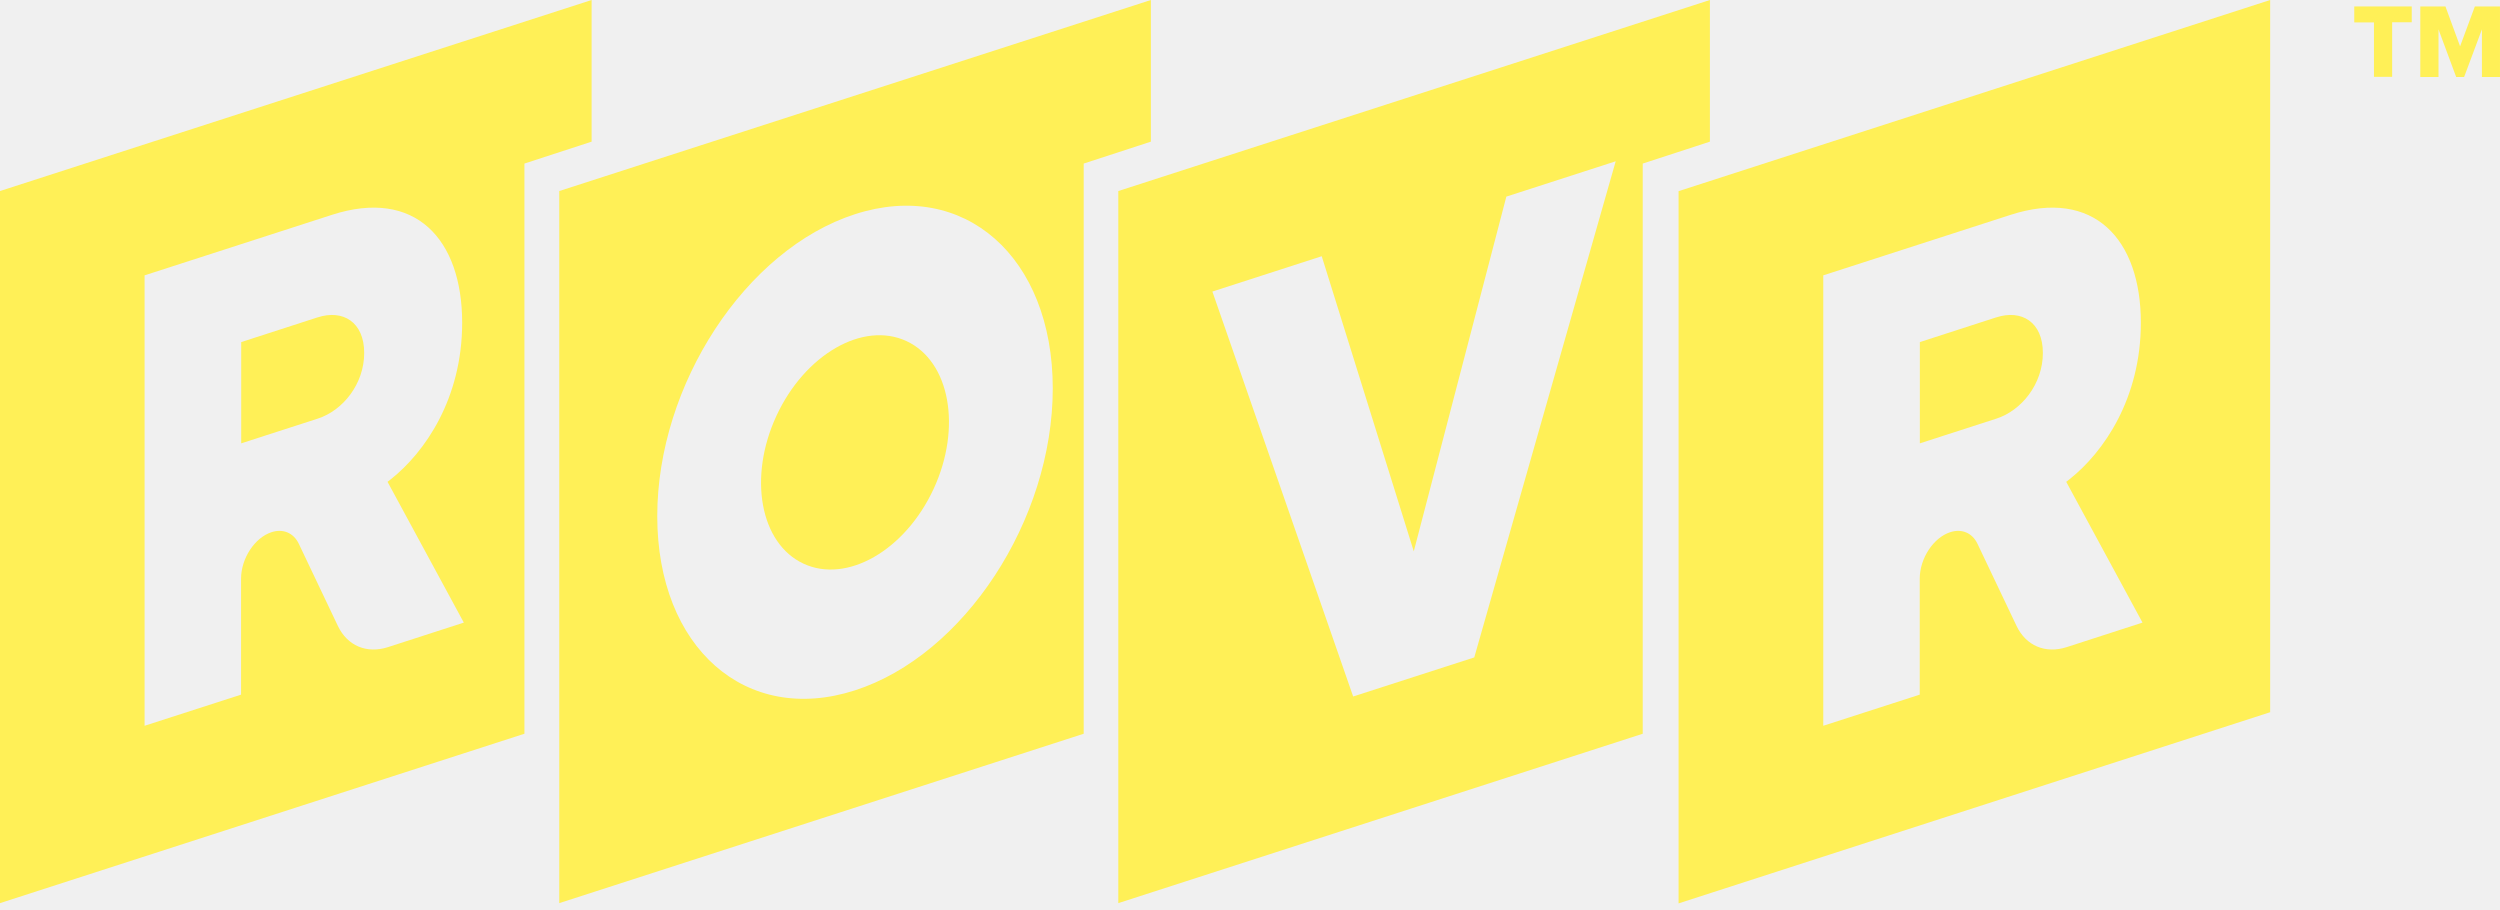
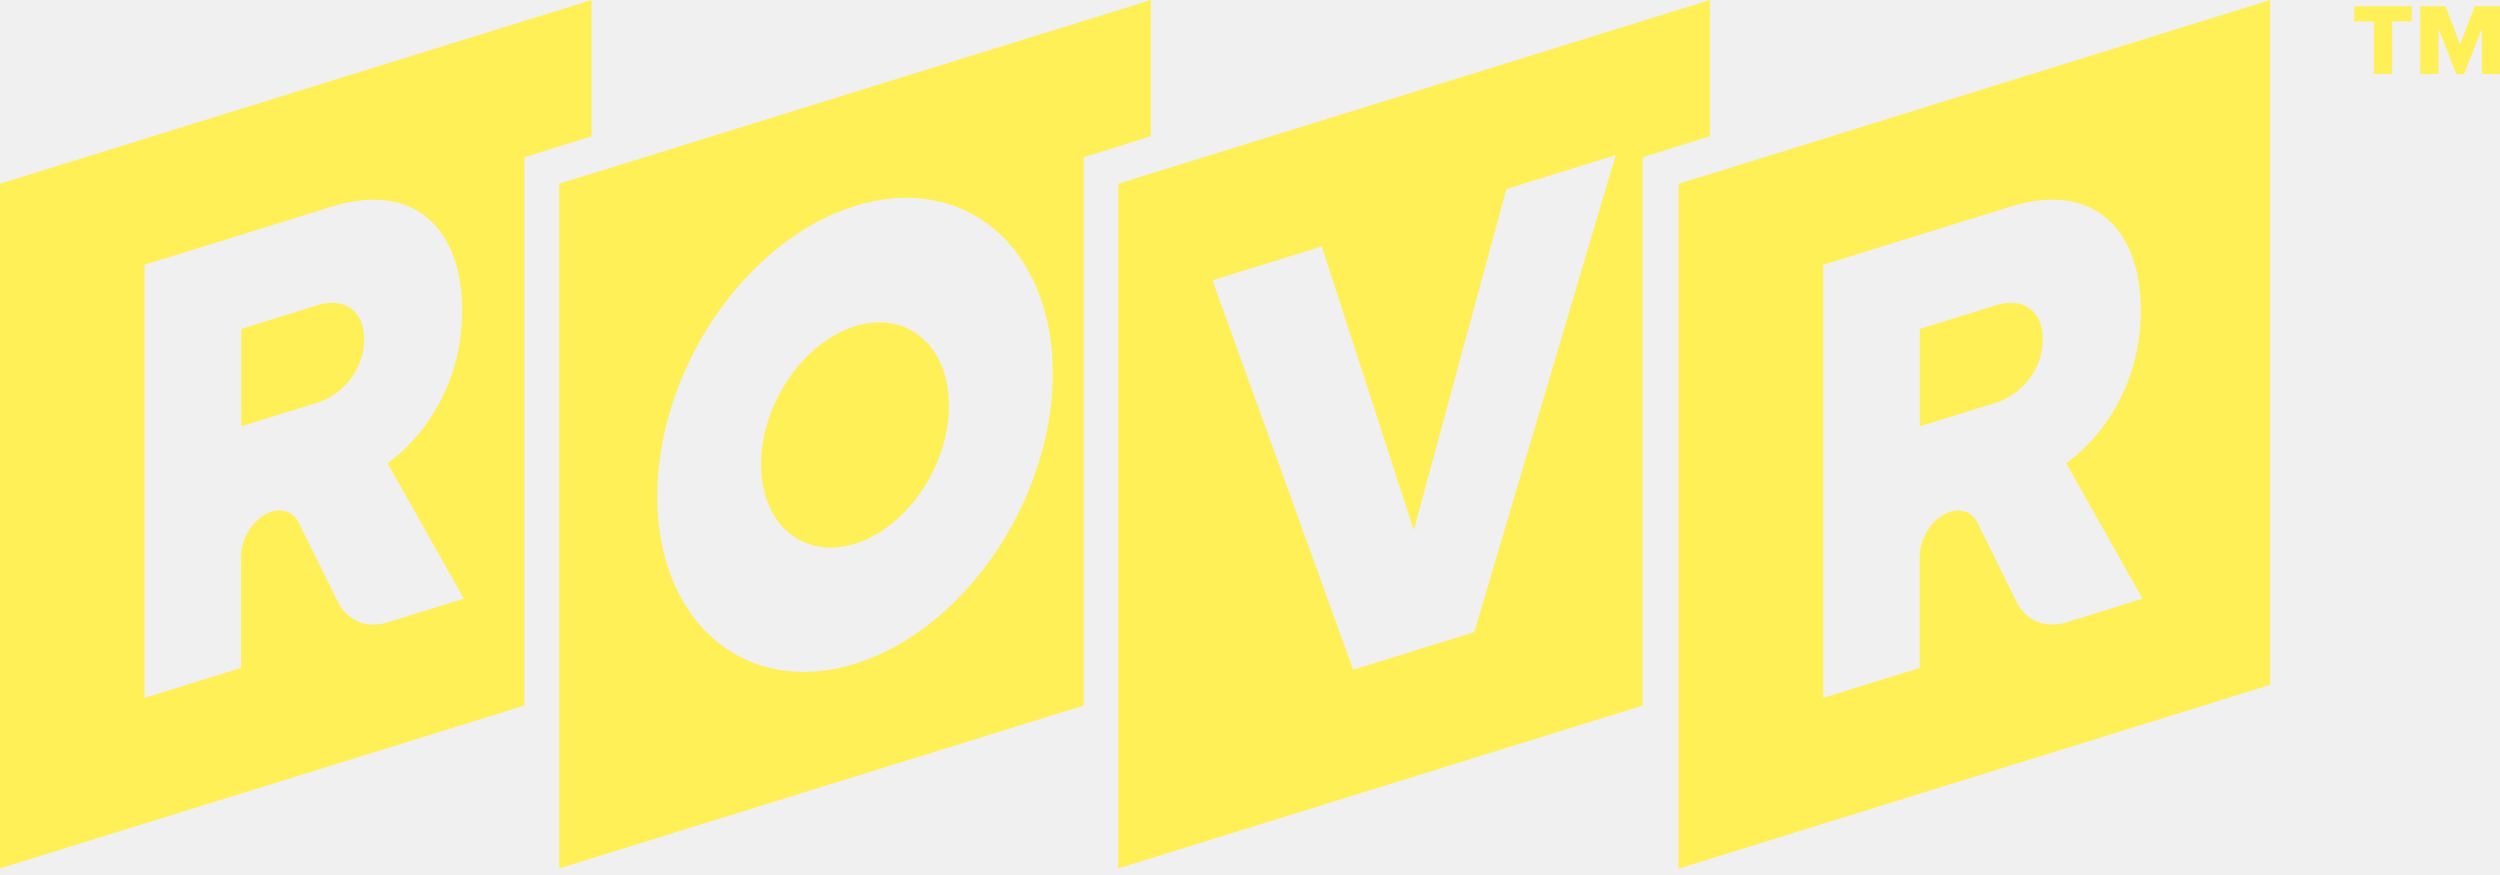
- <svg xmlns="http://www.w3.org/2000/svg" width="143" height="52" viewBox="0 0 143 52" fill="none">
-   <path d="M135.791 4.403V1.282H134.664V0.369H137.951V1.274H136.831V4.395H135.791V4.403Z" fill="#FFF057" />
-   <path d="M141.966 4.403V1.68L140.948 4.403H140.493L139.482 1.68V4.403H138.441V0.369H139.879L140.717 2.65L141.562 0.369H142.999V4.403H141.959H141.966Z" fill="#FFF057" />
-   <path d="M93.964 9.356L97.806 8.103V0L63.967 10.927V51.659L93.964 41.97V9.356ZM77.401 39.841L69.348 16.677L75.603 14.656L80.868 31.536L86.163 11.246L92.418 9.225L84.328 37.604L77.394 39.841H77.401Z" fill="#FFF057" />
-   <path d="M18.16 18.155L13.797 19.567V25.36L15.227 24.897L18.167 23.948C19.611 23.485 20.832 21.964 20.832 20.19C20.832 18.416 19.611 17.684 18.167 18.155H18.16Z" fill="#FFF057" />
-   <path d="M0 10.927V51.659L29.997 41.97V9.356L33.84 8.103V0L0 10.927ZM22.189 37.017C20.975 37.408 19.87 36.938 19.329 35.808L17.09 31.101C16.793 30.479 16.187 30.225 15.529 30.442C14.569 30.754 13.789 31.941 13.789 33.1V39.733L8.27 41.514V15.75L18.989 12.288C23.742 10.753 26.436 13.671 26.436 18.458C26.436 22.796 24.305 25.866 22.362 27.408C22.297 27.459 22.232 27.51 22.167 27.56L26.53 35.612L22.189 37.017Z" fill="#FFF057" />
-   <path d="M114.179 18.155L109.816 19.567V25.36L111.247 24.897L114.186 23.948C115.631 23.485 116.852 21.964 116.852 20.19C116.852 18.416 115.631 17.684 114.186 18.155H114.179Z" fill="#FFF057" />
-   <path d="M96.014 10.934V51.674L129.853 40.739V0L96.014 10.934ZM118.21 37.017C116.996 37.408 115.891 36.938 115.349 35.808L113.11 31.101C112.814 30.479 112.208 30.225 111.55 30.442C110.59 30.754 109.809 31.941 109.809 33.1V39.733L104.291 41.514V15.75L115.01 12.288C119.763 10.753 122.457 13.671 122.457 18.458C122.457 22.796 120.326 25.866 118.383 27.408C118.318 27.459 118.253 27.51 118.188 27.56L122.551 35.612L118.21 37.017Z" fill="#FFF057" />
-   <path d="M53.402 27.967C55.028 24.451 54.334 20.665 51.851 19.511C49.369 18.357 46.038 20.271 44.411 23.787C42.785 27.302 43.479 31.088 45.962 32.242C48.444 33.397 51.775 31.482 53.402 27.967Z" fill="#FFF057" />
-   <path d="M31.99 10.927V51.659L61.987 41.97V9.356L65.83 8.103V0L31.99 10.927ZM48.906 39.487C42.658 41.507 37.595 37.046 37.595 29.523C37.595 21.999 42.658 14.265 48.906 12.252C55.154 10.232 60.218 14.693 60.218 22.216C60.218 29.74 55.154 37.474 48.906 39.487Z" fill="#FFF057" />
+ <svg xmlns="http://www.w3.org/2000/svg" width="143" height="50" viewBox="0 0 143 50" fill="none">
+   <g clip-path="url(#clip0_89_7)">
+     <path d="M135.791 4.233V1.232H134.664V0.355H137.951V1.225H136.831V4.226H135.791V4.233Z" fill="#FFF057" />
+     <path d="M141.966 4.233V1.615L140.948 4.233H140.493L139.482 1.615V4.233H138.441V0.355H139.879L140.717 2.548L141.562 0.355H142.999V4.233H141.959H141.966Z" fill="#FFF057" />
+     <path d="M93.964 8.996L97.806 7.791V0L63.967 10.507V49.672L93.964 40.356V8.996ZM77.401 38.309L69.348 16.035L75.603 14.093L80.868 30.323L86.163 10.813L92.418 8.871L84.328 36.158L77.394 38.309H77.401Z" fill="#FFF057" />
+     <path d="M18.16 17.457L13.797 18.814V24.385L15.227 23.939L18.167 23.027C19.611 22.581 20.832 21.119 20.832 19.413C20.832 17.707 19.611 17.004 18.167 17.457H18.16Z" fill="#FFF057" />
+     <path d="M0 10.507V49.672L29.997 40.356V8.996L33.84 7.791V0L0 10.507ZM22.189 35.594C20.975 35.97 19.87 35.517 19.329 34.431L17.09 29.905C16.793 29.306 16.187 29.062 15.529 29.271C14.569 29.571 13.789 30.713 13.789 31.827V38.205L8.27 39.917V15.144L18.989 11.816C23.742 10.34 26.436 13.146 26.436 17.748C26.436 21.919 24.305 24.871 22.362 26.354C22.297 26.403 22.232 26.451 22.167 26.5L26.53 34.243L22.189 35.594Z" fill="#FFF057" />
+     <path d="M114.179 17.457L109.816 18.814V24.385L111.247 23.939L114.186 23.027C115.631 22.581 116.852 21.119 116.852 19.413C116.852 17.707 115.631 17.004 114.186 17.457H114.179Z" fill="#FFF057" />
+     <path d="M96.014 10.514V49.686L129.853 39.172V0L96.014 10.514ZM118.21 35.594C116.996 35.97 115.891 35.517 115.349 34.431L113.11 29.905C112.814 29.306 112.208 29.062 111.55 29.271C110.59 29.571 109.809 30.713 109.809 31.827V38.205L104.291 39.917V15.144L115.01 11.816C119.763 10.34 122.457 13.146 122.457 17.748C122.457 21.919 120.326 24.871 118.383 26.354C118.318 26.403 118.253 26.451 118.188 26.5L122.551 34.243L118.21 35.594Z" fill="#FFF057" />
+     <path d="M53.402 26.891C55.028 23.511 54.334 19.871 51.851 18.761C49.369 17.651 46.038 19.491 44.411 22.872C42.785 26.252 43.479 29.892 45.962 31.002C48.444 32.112 51.775 30.271 53.402 26.891Z" fill="#FFF057" />
+     <path d="M31.99 10.507V49.672L61.987 40.356V8.996L65.83 7.791V0L31.99 10.507ZM48.906 37.968C42.658 39.91 37.595 35.621 37.595 28.387C37.595 21.153 42.658 13.717 48.906 11.781C55.154 9.838 60.218 14.127 60.218 21.362C60.218 28.596 55.154 36.032 48.906 37.968Z" fill="#FFF057" />
+   </g>
+   <defs>
+     <clipPath id="clip0_89_7">
+       <rect width="143" height="50" fill="white" />
+     </clipPath>
+   </defs>
</svg>
